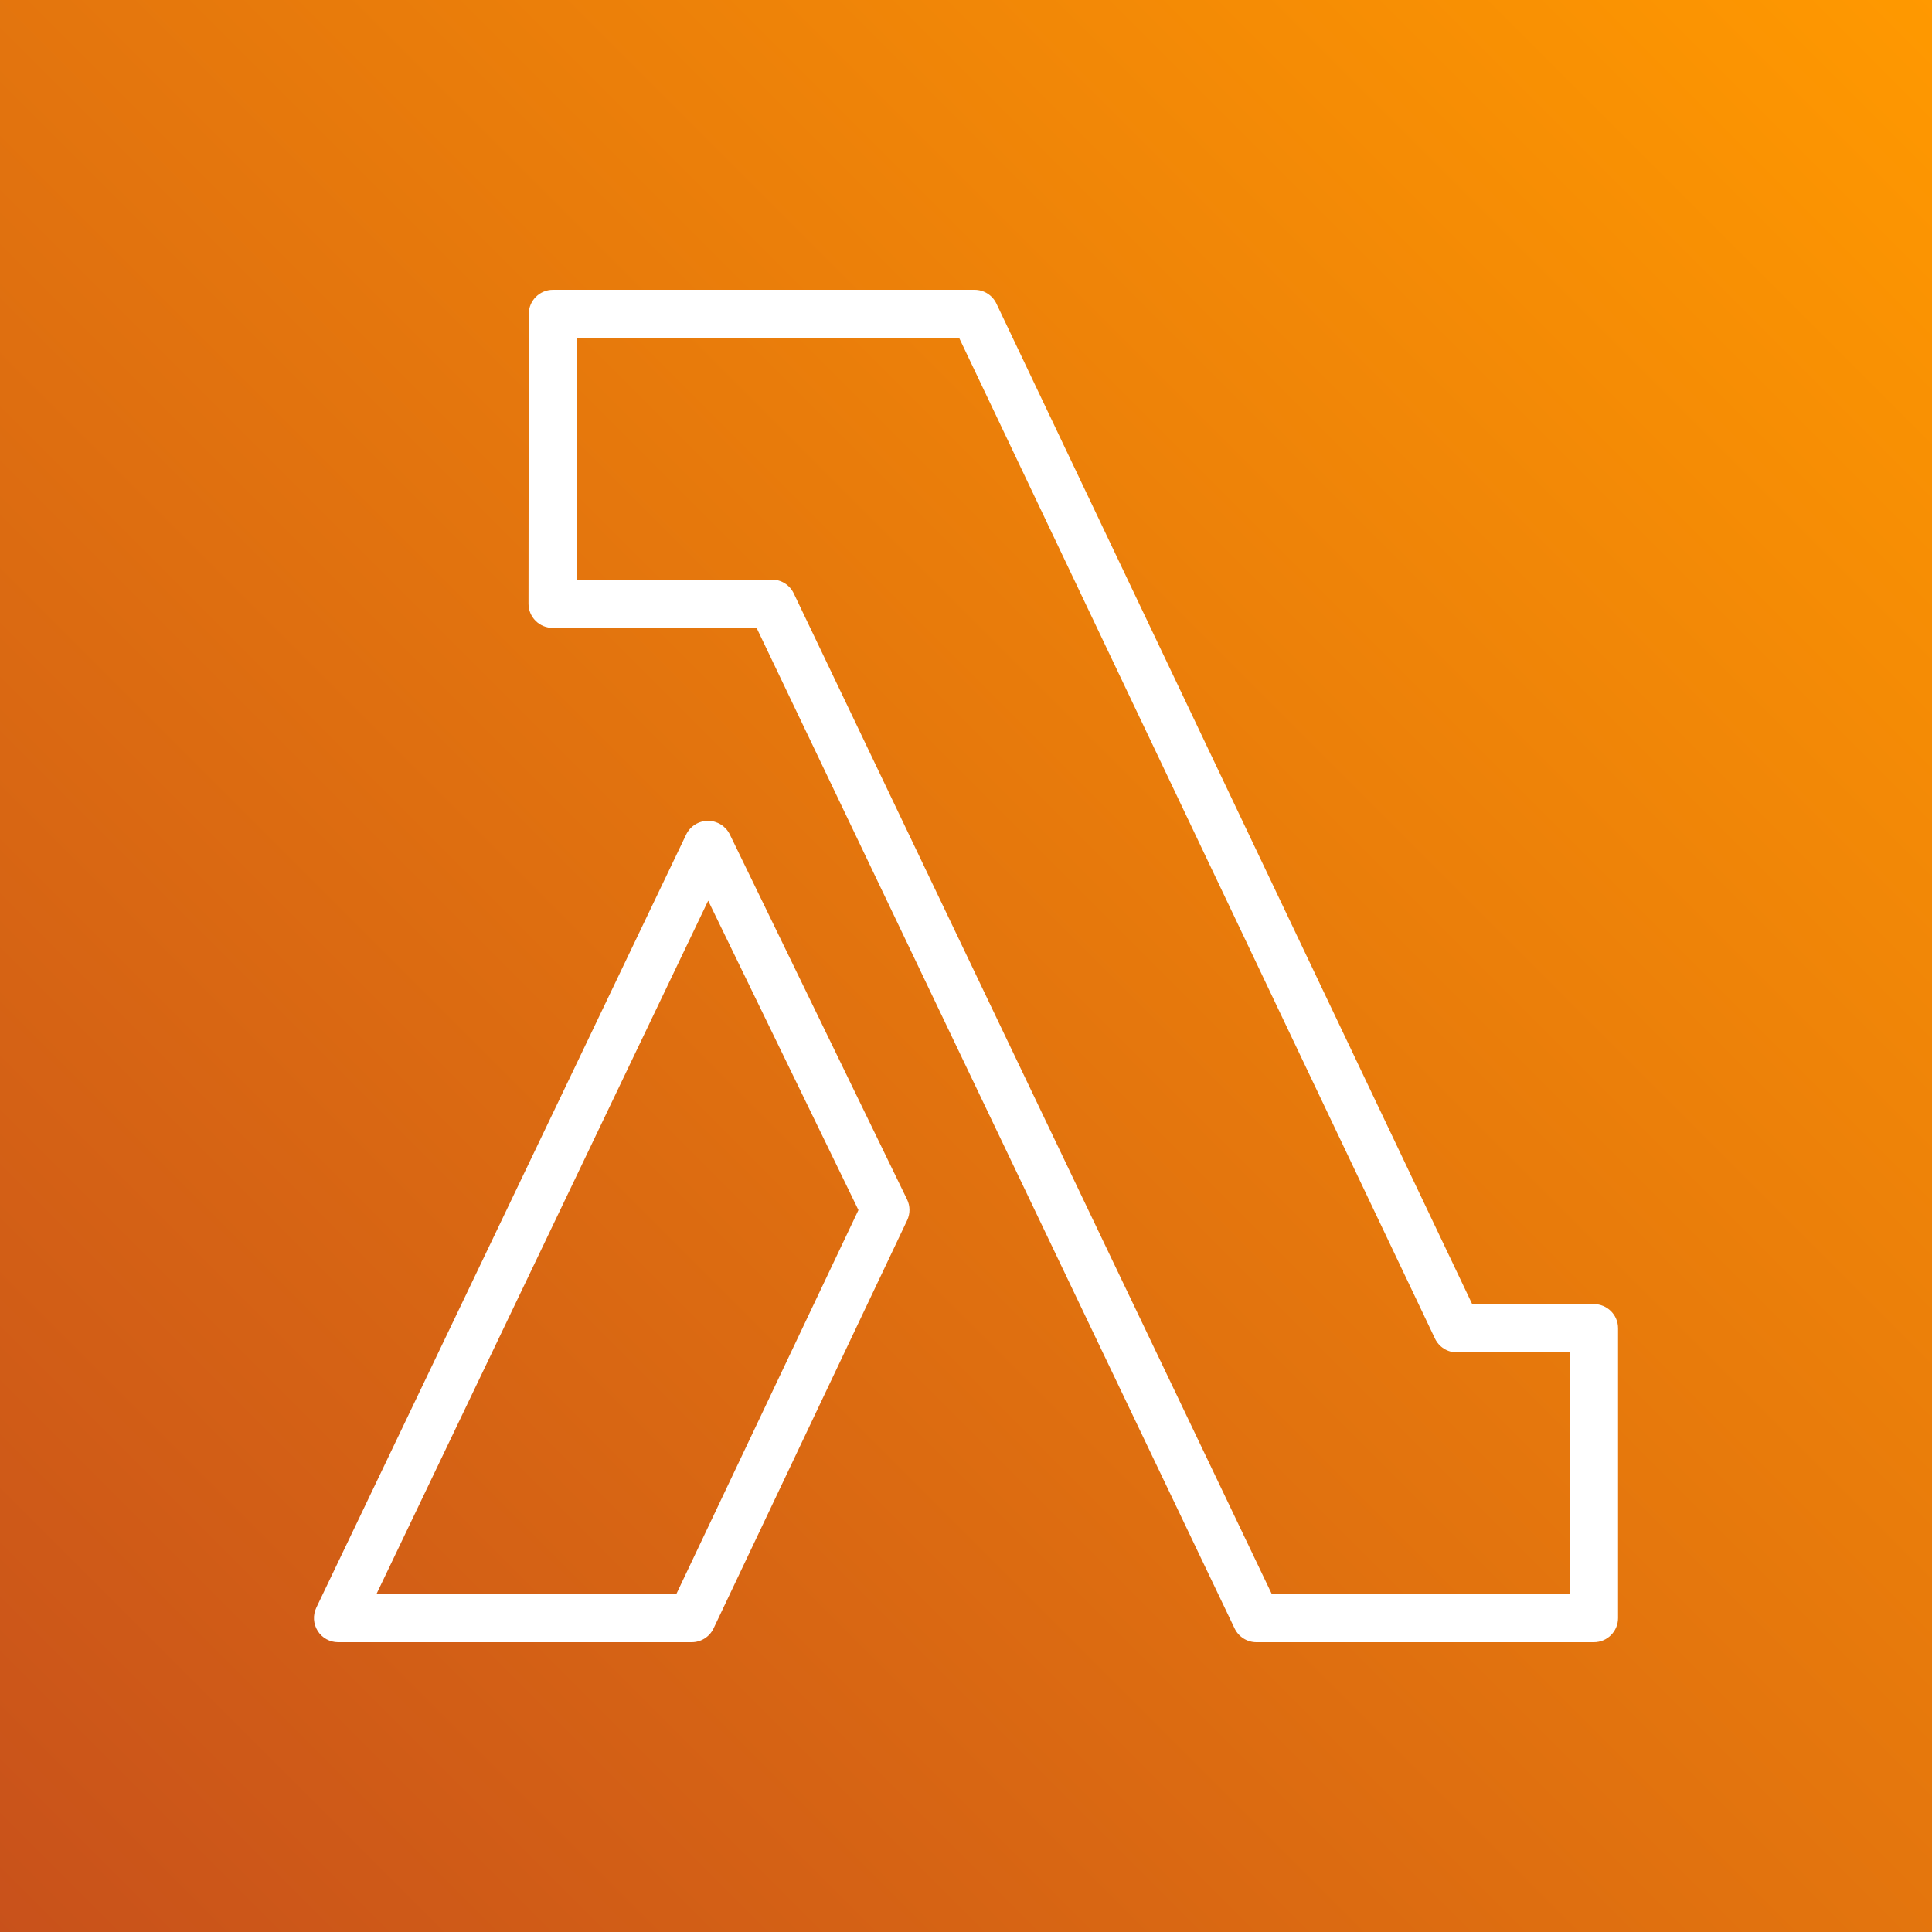
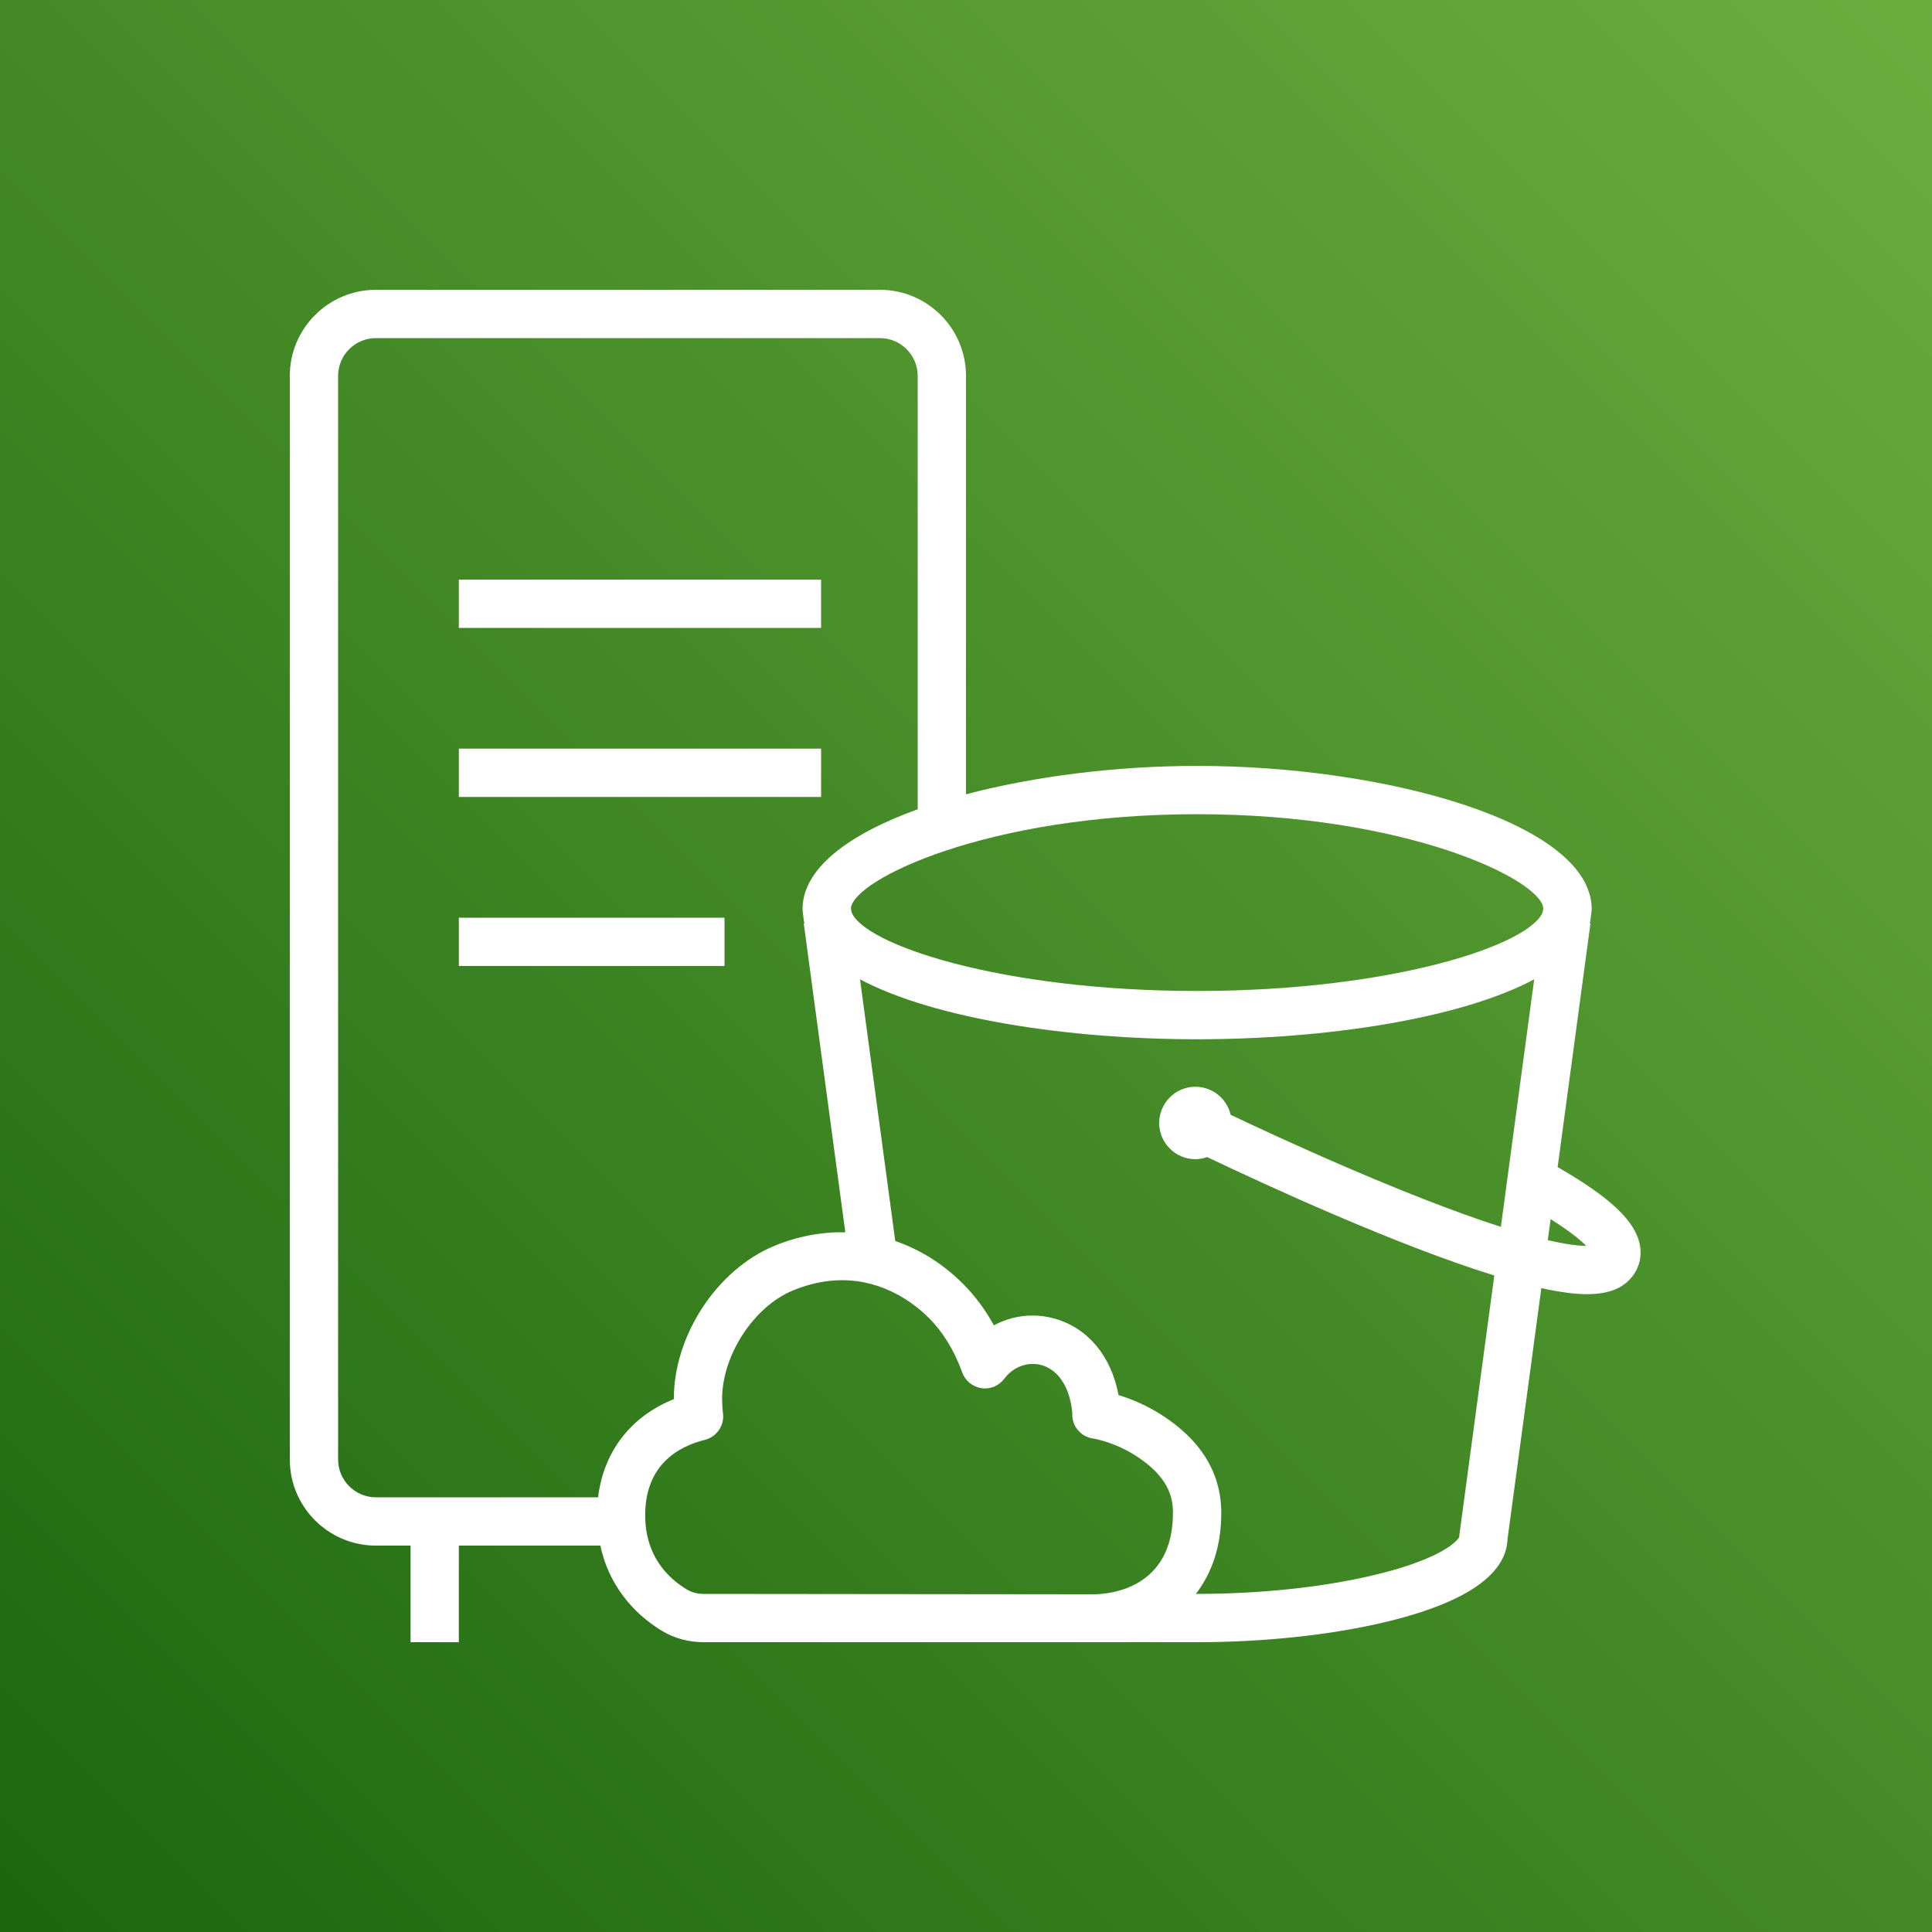
<svg xmlns="http://www.w3.org/2000/svg" width="80px" height="80px" viewBox="0 0 80 80" version="1.1">
  <defs>
    <linearGradient x1="0%" y1="100%" x2="100%" y2="0%" id="linearGradient-1">
-       <stop stop-color="#C8511B" offset="0%" />
-       <stop stop-color="#FF9900" offset="100%" />
+       <stop stop-color="#1B660F" offset="0%" />
+       <stop stop-color="#6CAE3E" offset="100%" />
    </linearGradient>
  </defs>
-   <g id="Icon-Architecture/64/Arch_AWS-Lambda_64" stroke="none" stroke-width="1" fill="none" fill-rule="evenodd">
-     <g id="Icon-Architecture-BG/64/Compute" fill="url(#linearGradient-1)">
-       <rect id="Rectangle" x="0" y="0" width="80" height="80" />
+   <g id="Icon-Architecture/64/Arch_Amazon-S3-On-Outposts_Storage_64" stroke="none" stroke-width="1" fill="none" fill-rule="evenodd">
+     <g id="Rectangle" fill="url(#linearGradient-1)">
+       <rect x="0" y="0" width="80" height="80" />
    </g>
-     <path d="M28.008,66 L15.591,66 L29.324,37.296 L35.546,50.106 L28.008,66 Z M30.22,34.553 C30.051,34.208 29.7,33.989 29.318,33.989 L29.315,33.989 C28.929,33.99 28.578,34.211 28.412,34.558 L13.098,66.569 C12.95,66.879 12.971,67.243 13.155,67.534 C13.337,67.824 13.658,68 14.002,68 L28.642,68 C29.03,68 29.382,67.777 29.548,67.428 L37.564,50.528 C37.693,50.254 37.692,49.937 37.559,49.665 L30.22,34.553 Z M64.995,66 L52.659,66 L32.867,24.57 C32.701,24.222 32.349,24 31.962,24 L23.89,24 L23.899,14 L39.72,14 L59.42,55.429 C59.586,55.777 59.939,56 60.326,56 L64.995,56 L64.995,66 Z M65.998,54 L60.96,54 L41.259,12.571 C41.094,12.223 40.741,12 40.353,12 L22.898,12 C22.345,12 21.896,12.447 21.895,12.999 L21.884,24.999 C21.884,25.265 21.989,25.519 22.178,25.707 C22.365,25.895 22.62,26 22.887,26 L31.329,26 L51.122,67.43 C51.289,67.778 51.639,68 52.026,68 L65.998,68 C66.552,68 67,67.552 67,67 L67,55 C67,54.448 66.552,54 65.998,54 L65.998,54 Z" id="AWS-Lambda_Icon_64_Squid" fill="#FFFFFF" />
+     <g id="Icon-Service/64/Amazon-S3-On-Outposts_64" transform="translate(8, 8)" fill="#FFFFFF">
+       <path d="M57.682,43.59 C57.452,43.353 57.013,42.988 56.208,42.482 L56.091,43.352 C56.879,43.535 57.379,43.587 57.682,43.59 L57.682,43.59 Z M55.905,29.597 C55.768,28.407 50.233,25.714 41.569,25.714 C32.906,25.714 27.371,28.407 27.235,29.597 L27.254,29.75 C27.726,31.106 33.447,33.034 41.569,33.034 C49.693,33.034 55.413,31.106 55.885,29.75 L55.905,29.597 Z M55.528,32.552 C52.462,34.186 46.889,35.034 41.569,35.034 C36.249,35.034 30.676,34.186 27.612,32.552 L29.071,43.388 C30.074,43.732 31.016,44.31 31.84,45.123 C32.352,45.628 32.791,46.216 33.155,46.879 C33.929,46.463 34.84,46.355 35.713,46.613 C37.075,47.016 38.016,48.172 38.317,49.767 C38.917,49.949 39.524,50.225 40.057,50.562 C41.725,51.617 42.57,52.99 42.57,54.644 C42.57,55.992 42.203,57.109 41.519,58 L41.569,58 C44.125,58 46.678,57.735 48.756,57.254 C49.561,57.069 50.272,56.855 50.87,56.619 C52.044,56.154 52.397,55.74 52.428,55.632 C52.428,55.588 52.429,55.561 52.435,55.517 L53.876,44.816 C49.773,43.546 44.298,41.015 41.985,39.912 C41.832,39.965 41.671,40 41.5,40 C40.673,40 40,39.327 40,38.5 C40,37.673 40.673,37 41.5,37 C42.21,37 42.804,37.497 42.958,38.161 C44.822,39.047 50.153,41.521 54.148,42.801 L55.528,32.552 Z M40.57,54.644 C40.57,53.996 40.39,53.139 38.988,52.252 C38.454,51.915 37.797,51.656 37.232,51.56 C36.719,51.474 36.364,51.01 36.402,50.502 C36.307,49.47 35.841,48.736 35.146,48.531 C34.579,48.365 33.965,48.584 33.584,49.091 C33.365,49.385 33.004,49.539 32.636,49.48 C32.272,49.425 31.968,49.175 31.843,48.829 C31.513,47.911 31.039,47.143 30.435,46.546 C29.889,46.007 28.639,45.01 26.869,45.01 C26.245,45.01 25.559,45.133 24.816,45.443 C23.209,46.112 21.902,48.121 21.902,49.919 C21.902,50.125 21.913,50.329 21.938,50.528 C21.999,51.029 21.678,51.497 21.189,51.62 C20.061,51.903 18.716,52.675 18.716,54.742 C18.716,56.436 19.663,57.354 20.458,57.826 C20.649,57.94 20.884,57.999 21.139,58 L37.048,58.016 C37.107,58.016 37.215,58.015 37.362,58.014 C38.028,57.998 40.57,57.733 40.57,54.644 L40.57,54.644 Z M19.902,49.937 L19.902,49.919 C19.902,47.3 21.683,44.582 24.046,43.597 C25.026,43.188 26.026,43.007 27.003,43.026 L25.282,30.239 L25.315,30.235 C25.313,30.226 25.307,30.218 25.305,30.21 C25.294,30.17 25.286,30.128 25.282,30.086 L25.241,29.771 C25.235,29.728 25.232,29.685 25.232,29.642 C25.232,27.957 27.151,26.539 30,25.51 L30,7.565 C30,6.702 29.298,6 28.435,6 L7.566,6 C6.703,6 6,6.702 6,7.565 L6,52.435 C6,53.298 6.703,54 7.566,54 L16.765,54 C16.996,52.105 18.119,50.649 19.902,49.937 L19.902,49.937 Z M21.137,60 C20.524,59.999 19.936,59.842 19.437,59.546 C18.588,59.042 17.276,57.953 16.859,56 L11,56 L11,60 L9,60 L9,56 L7.566,56 C5.6,56 4,54.401 4,52.435 L4,7.565 C4,5.599 5.6,4 7.566,4 L28.435,4 C30.401,4 32,5.599 32,7.565 L32,24.89 C34.845,24.139 38.252,23.714 41.569,23.714 C49.459,23.714 57.908,26.096 57.908,29.642 C57.908,29.685 57.905,29.728 57.899,29.771 L57.858,30.086 C57.853,30.128 57.845,30.17 57.834,30.21 C57.832,30.218 57.827,30.226 57.825,30.235 L57.858,30.239 L56.498,40.327 C58.681,41.583 59.719,42.565 59.904,43.553 C59.995,44.045 59.87,44.526 59.548,44.907 C59.166,45.362 58.578,45.589 57.711,45.589 C57.192,45.589 56.561,45.5 55.824,45.338 L54.424,55.729 C54.382,56.831 53.434,57.756 51.605,58.479 C50.913,58.752 50.107,58.995 49.206,59.203 C46.985,59.716 44.273,60 41.569,60 C40.676,60 38.252,59.996 37.351,60 L21.137,60 Z M11,25 L26,25 L26,23 L11,23 L11,25 Z M11,32 L22,32 L22,30 L11,30 L11,32 Z M11,18 L26,18 L26,16 L11,16 L11,18 Z" id="Fill-1" />
+     </g>
  </g>
</svg>
